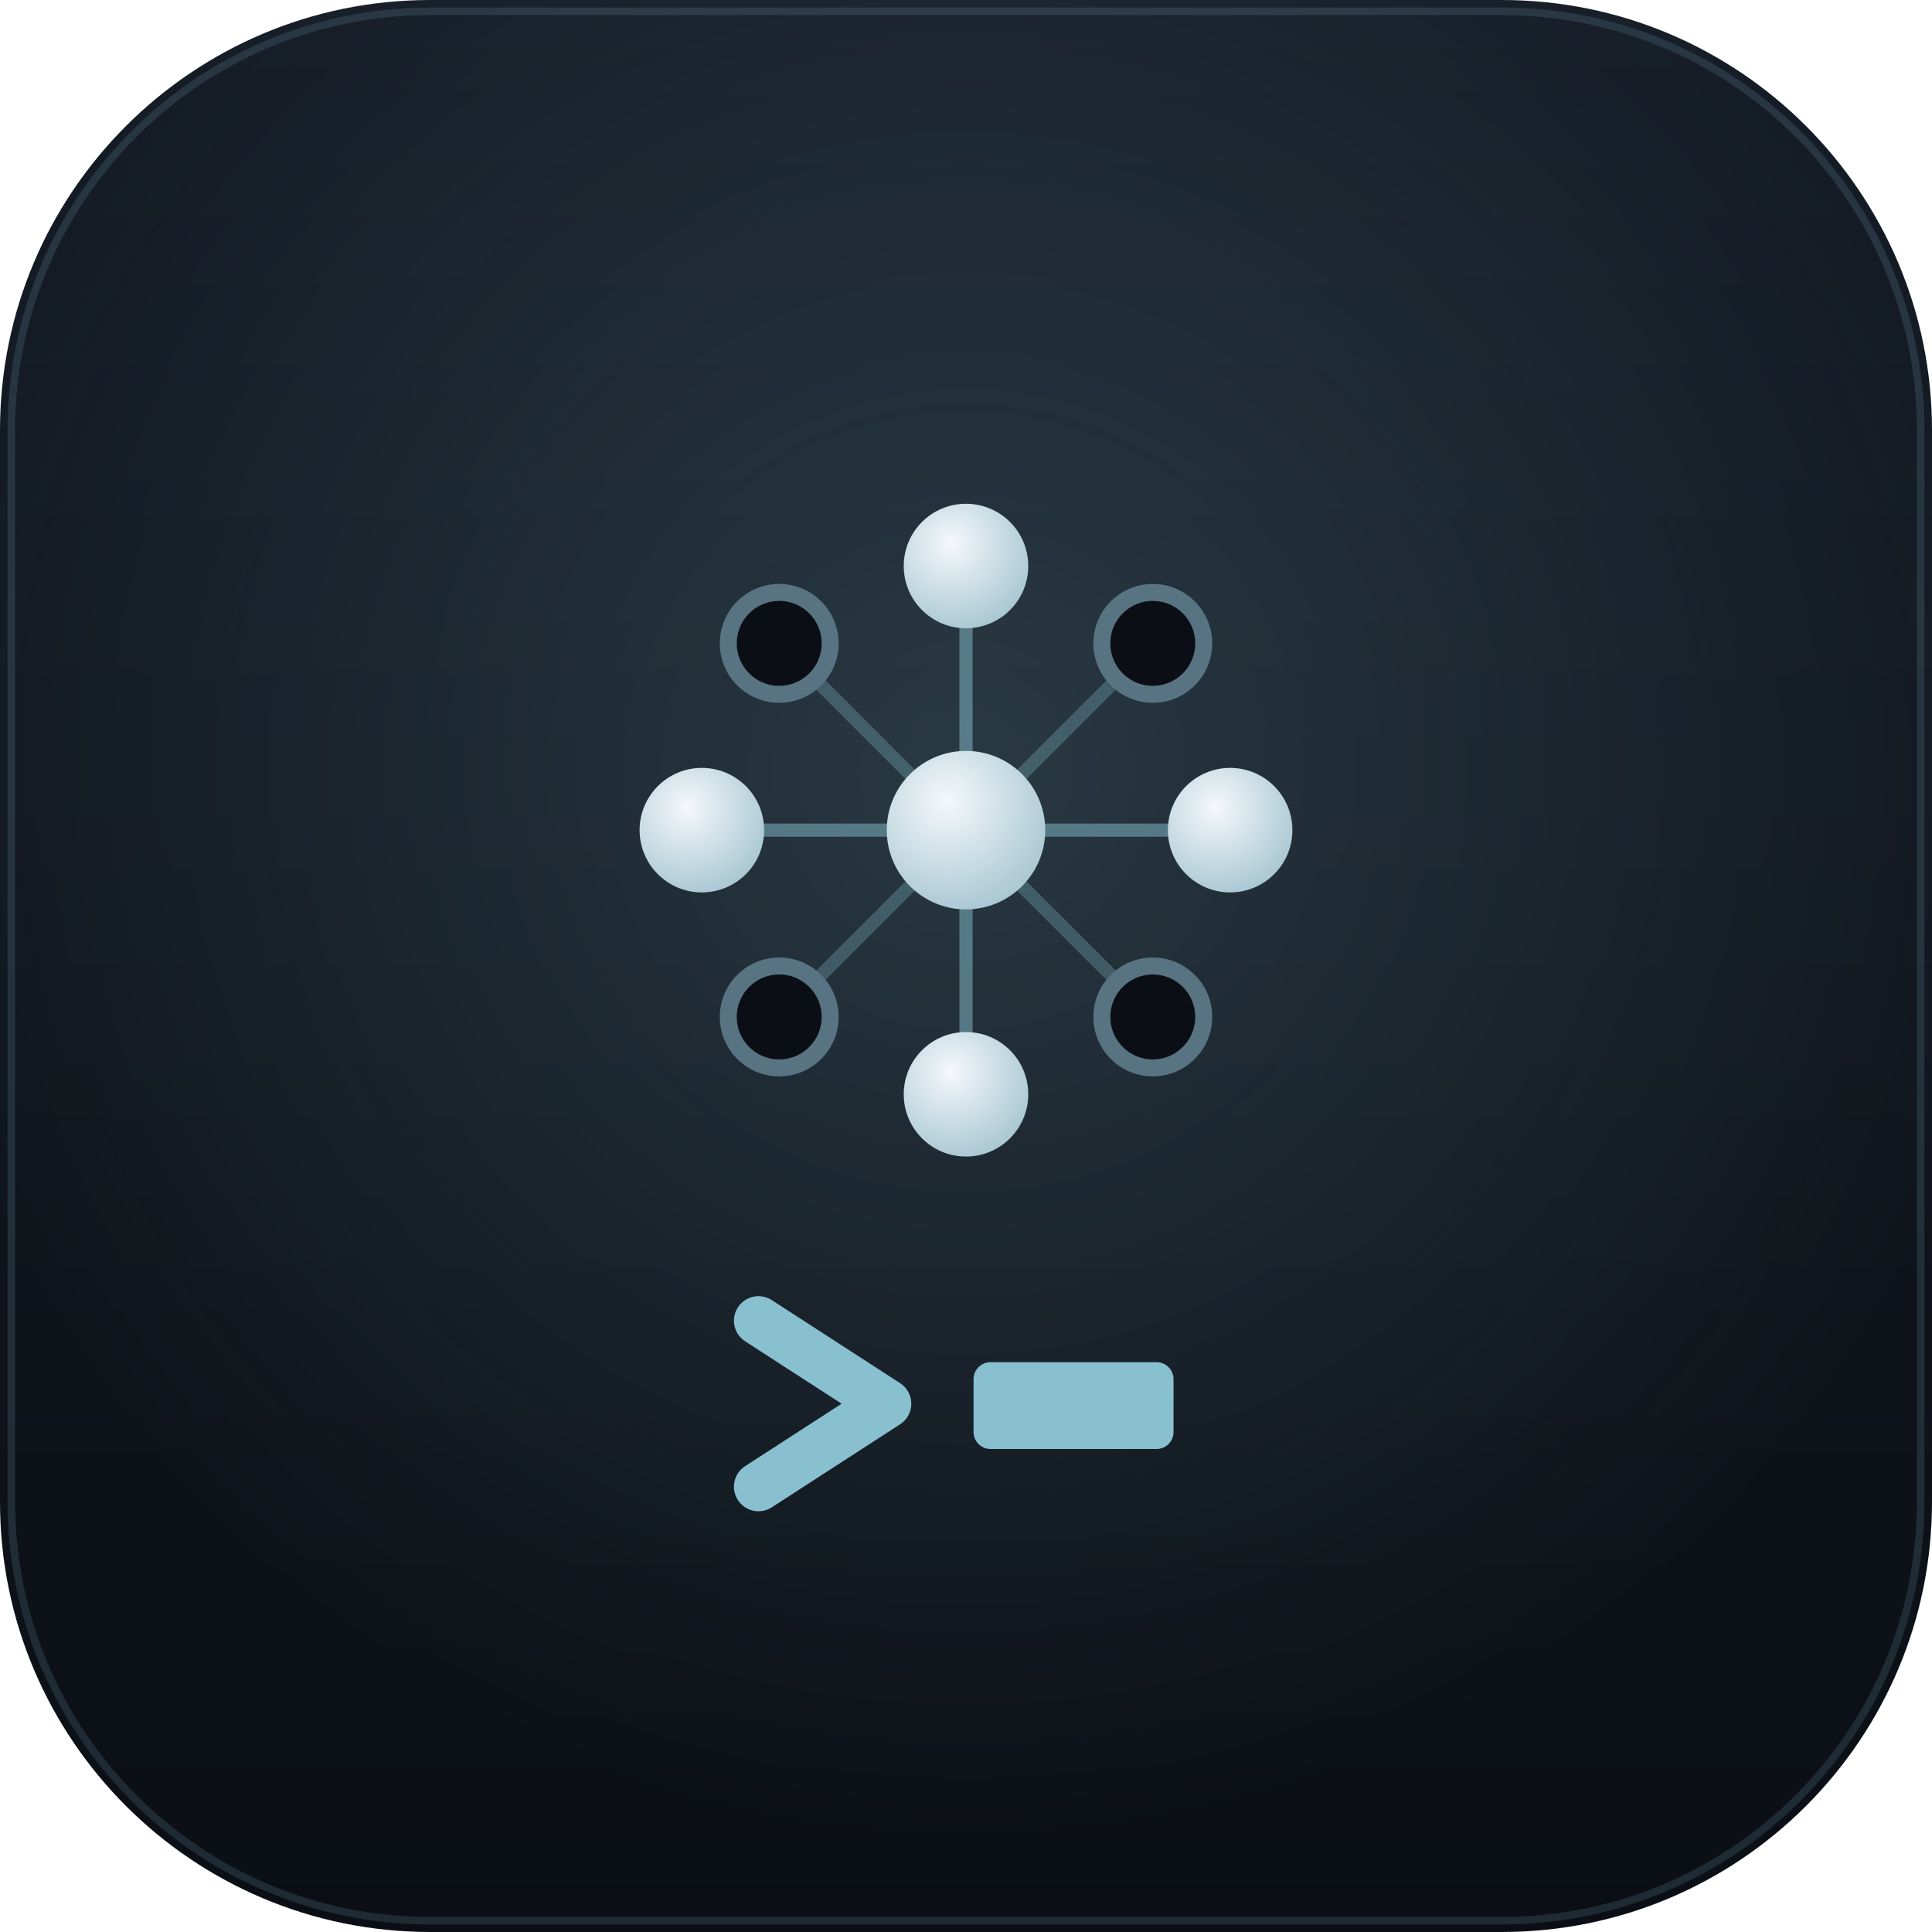
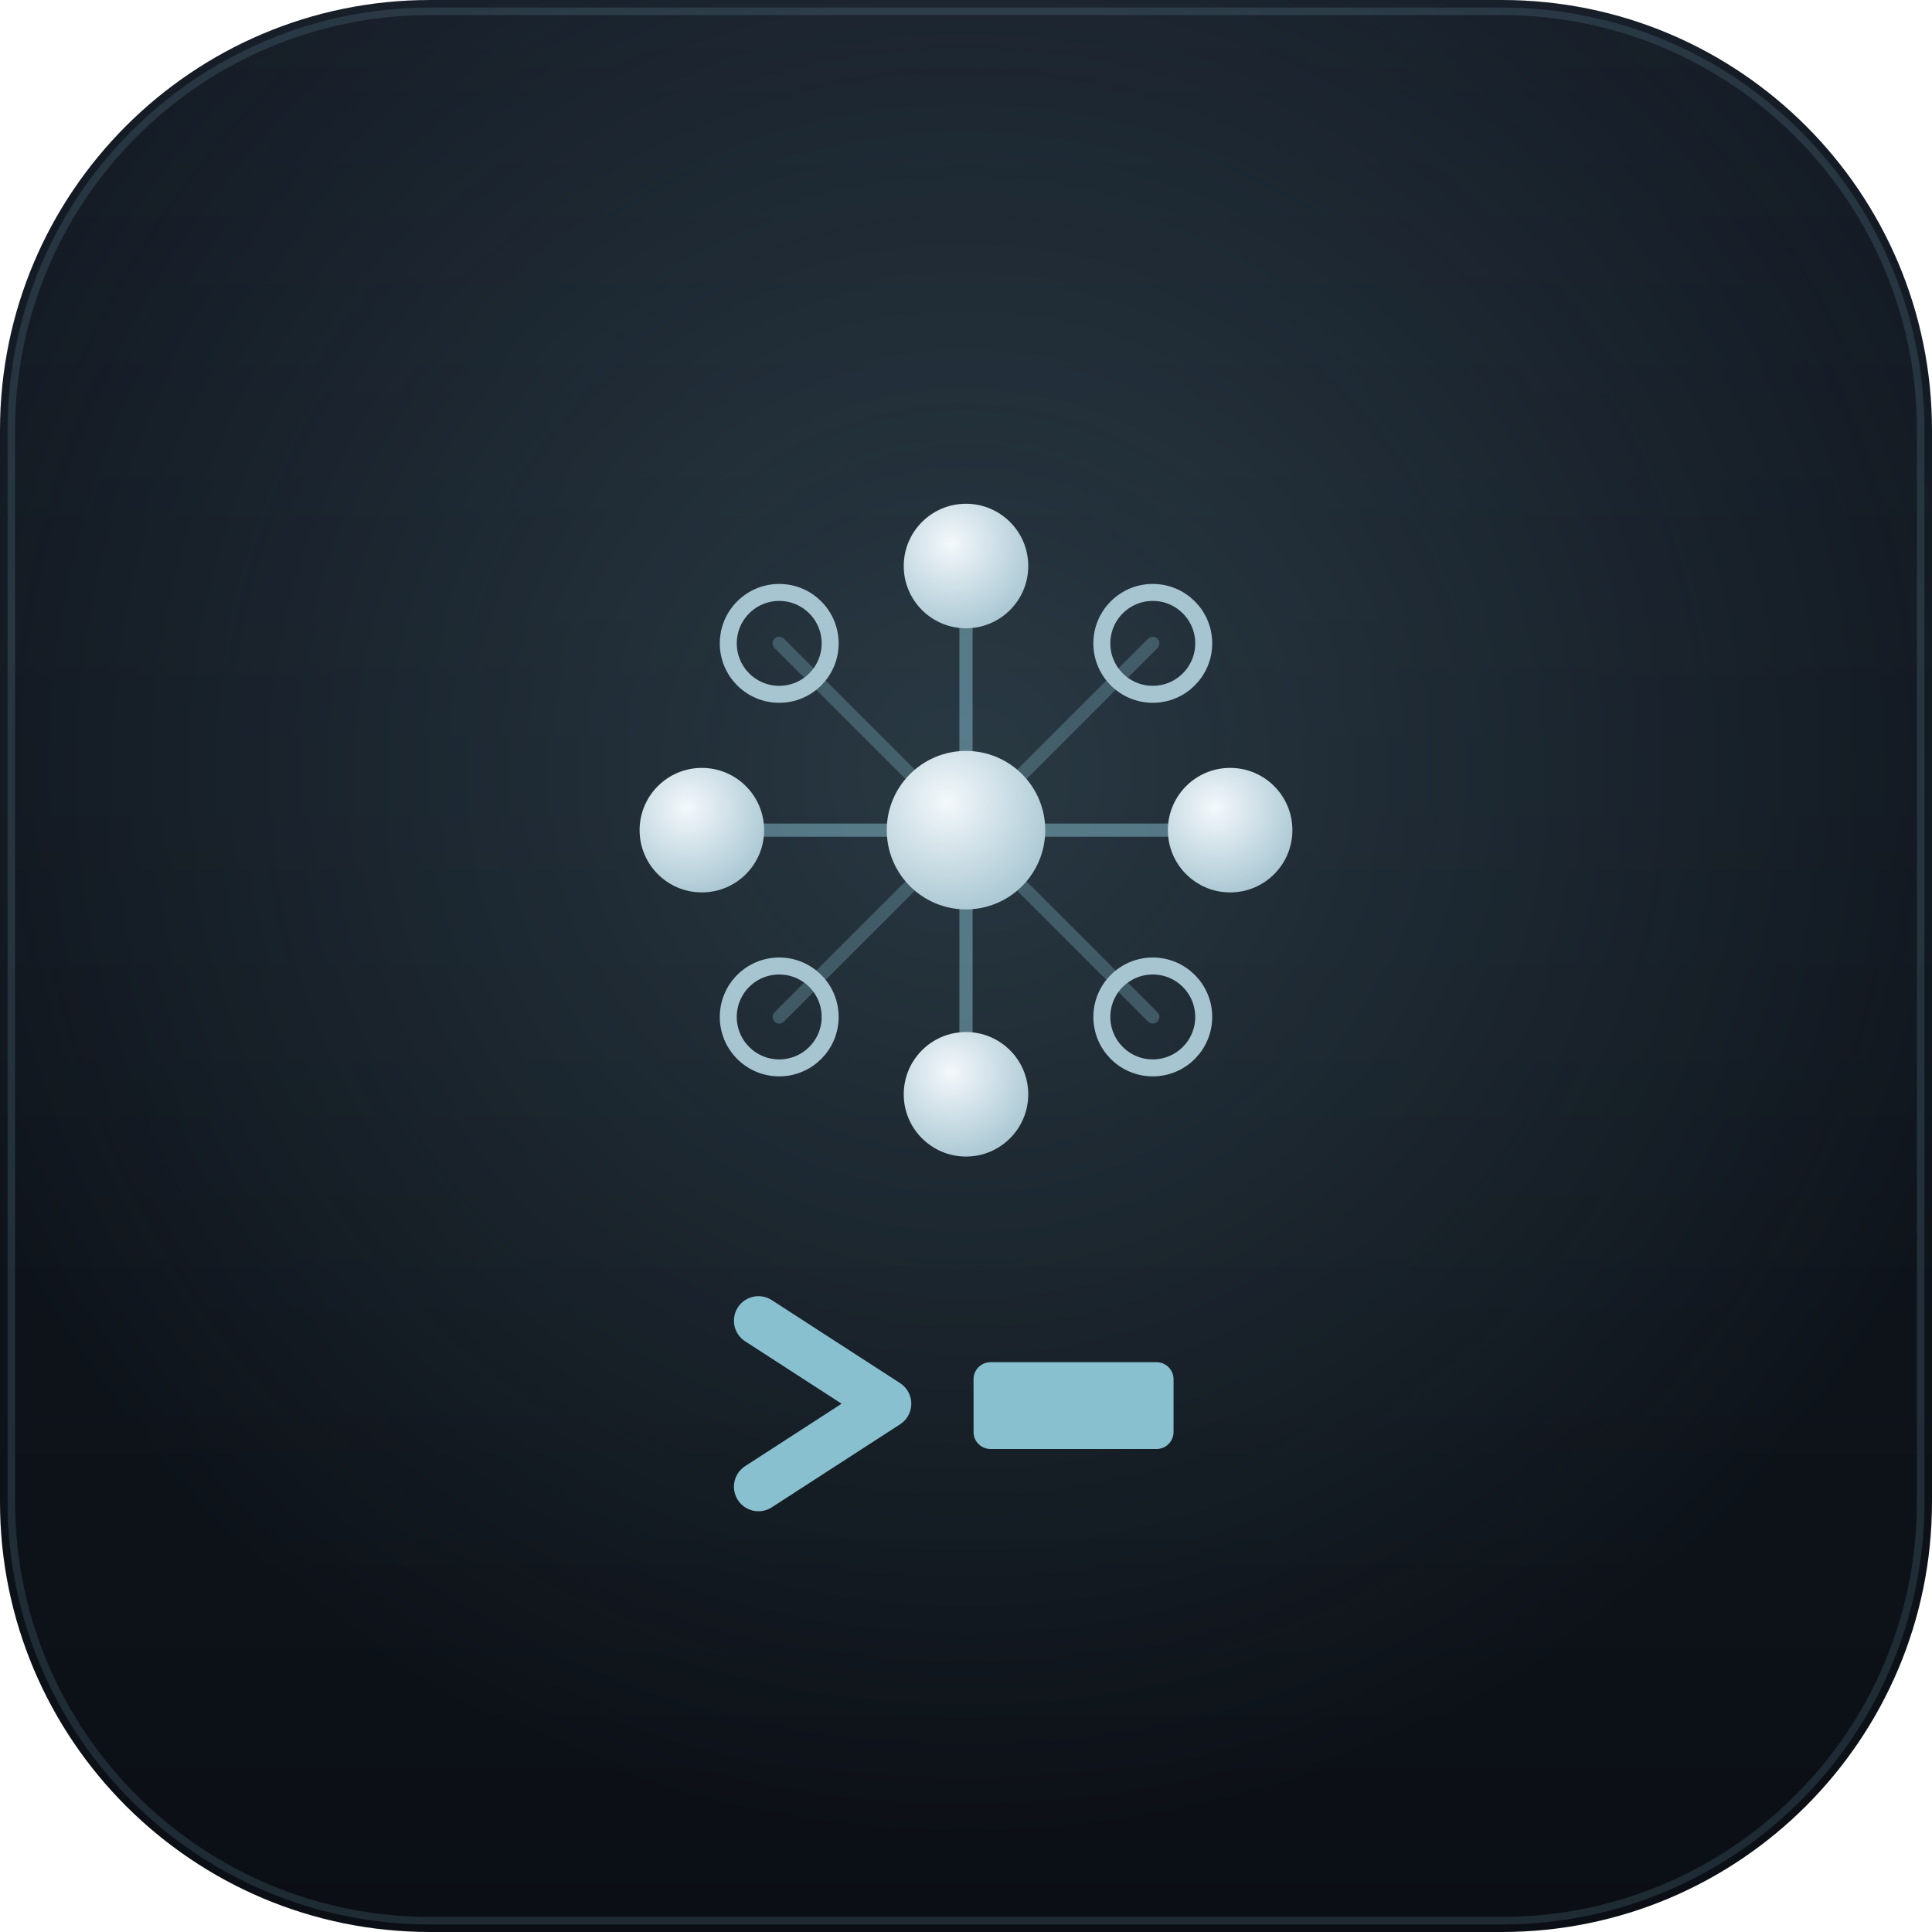
<svg xmlns="http://www.w3.org/2000/svg" width="1024" height="1024" viewBox="0 0 1024 1024">
  <defs>
    <linearGradient id="bg" x1="0" y1="0" x2="0" y2="1">
      <stop offset="0" stop-color="#151c26" />
      <stop offset="1" stop-color="#0b0f15" />
    </linearGradient>
    <radialGradient id="glow" cx="0.5" cy="0.4" r="0.55">
      <stop offset="0" stop-color="#88c0d0" stop-opacity="0.20" />
      <stop offset="1" stop-color="#88c0d0" stop-opacity="0" />
    </radialGradient>
    <radialGradient id="yang" cx="0.38" cy="0.32" r="0.75">
      <stop offset="0" stop-color="#f4f8fb" />
      <stop offset="1" stop-color="#a6c5d1" />
    </radialGradient>
  </defs>
  <rect width="1024" height="1024" rx="228" fill="url(#bg)" />
  <rect width="1024" height="1024" rx="228" fill="url(#glow)" />
  <rect x="6" y="6" width="1012" height="1012" rx="222" fill="none" stroke="#88c0d0" stroke-opacity="0.16" stroke-width="4" />
  <g stroke="#88c0d0" stroke-opacity="0.5" stroke-width="7" stroke-linecap="round">
    <line x1="512" y1="440" x2="512" y2="300" />
    <line x1="512" y1="440" x2="512" y2="580" />
    <line x1="512" y1="440" x2="372" y2="440" />
    <line x1="512" y1="440" x2="652" y2="440" />
    <g stroke-opacity="0.3">
      <line x1="512" y1="440" x2="611" y2="341" />
      <line x1="512" y1="440" x2="413" y2="341" />
      <line x1="512" y1="440" x2="611" y2="539" />
      <line x1="512" y1="440" x2="413" y2="539" />
    </g>
  </g>
-   <g fill="#0b0f15" stroke="#587482" stroke-width="9">
+   <g fill="none" stroke="#a6c5d1" stroke-width="9">
    <circle cx="611" cy="341" r="27" />
    <circle cx="413" cy="341" r="27" />
    <circle cx="611" cy="539" r="27" />
    <circle cx="413" cy="539" r="27" />
  </g>
  <g fill="url(#yang)">
    <circle cx="512" cy="300" r="33" />
    <circle cx="512" cy="580" r="33" />
    <circle cx="372" cy="440" r="33" />
    <circle cx="652" cy="440" r="33" />
    <circle cx="512" cy="440" r="42" />
  </g>
  <path d="M 402 700 L 470 744 L 402 788" fill="none" stroke="#88c0d0" stroke-width="26" stroke-linecap="round" stroke-linejoin="round" />
  <rect x="516" y="722" width="106" height="46" rx="9" fill="#88c0d0" />
</svg>
